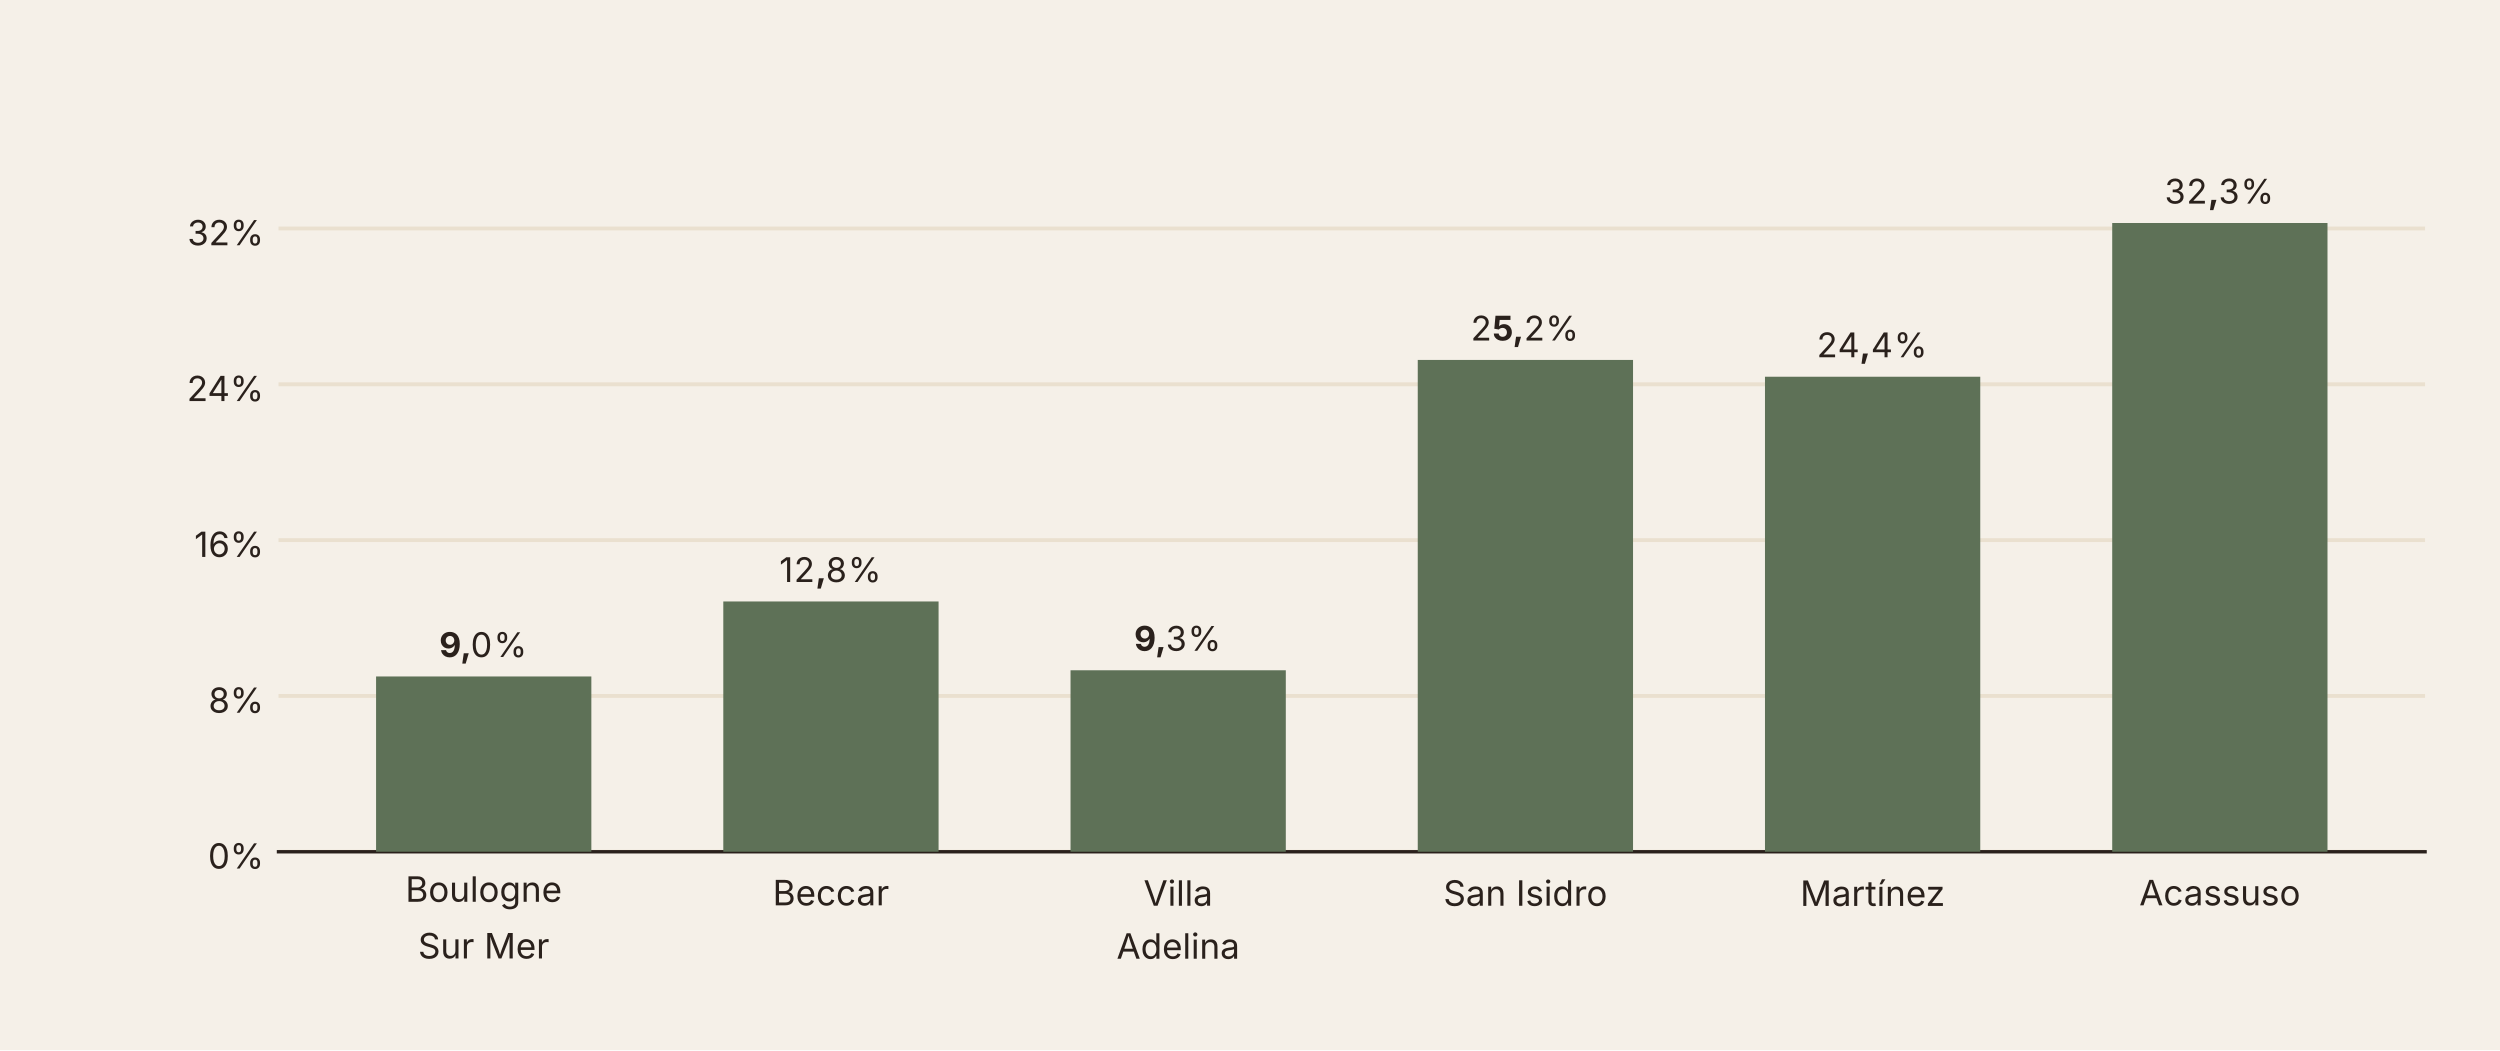
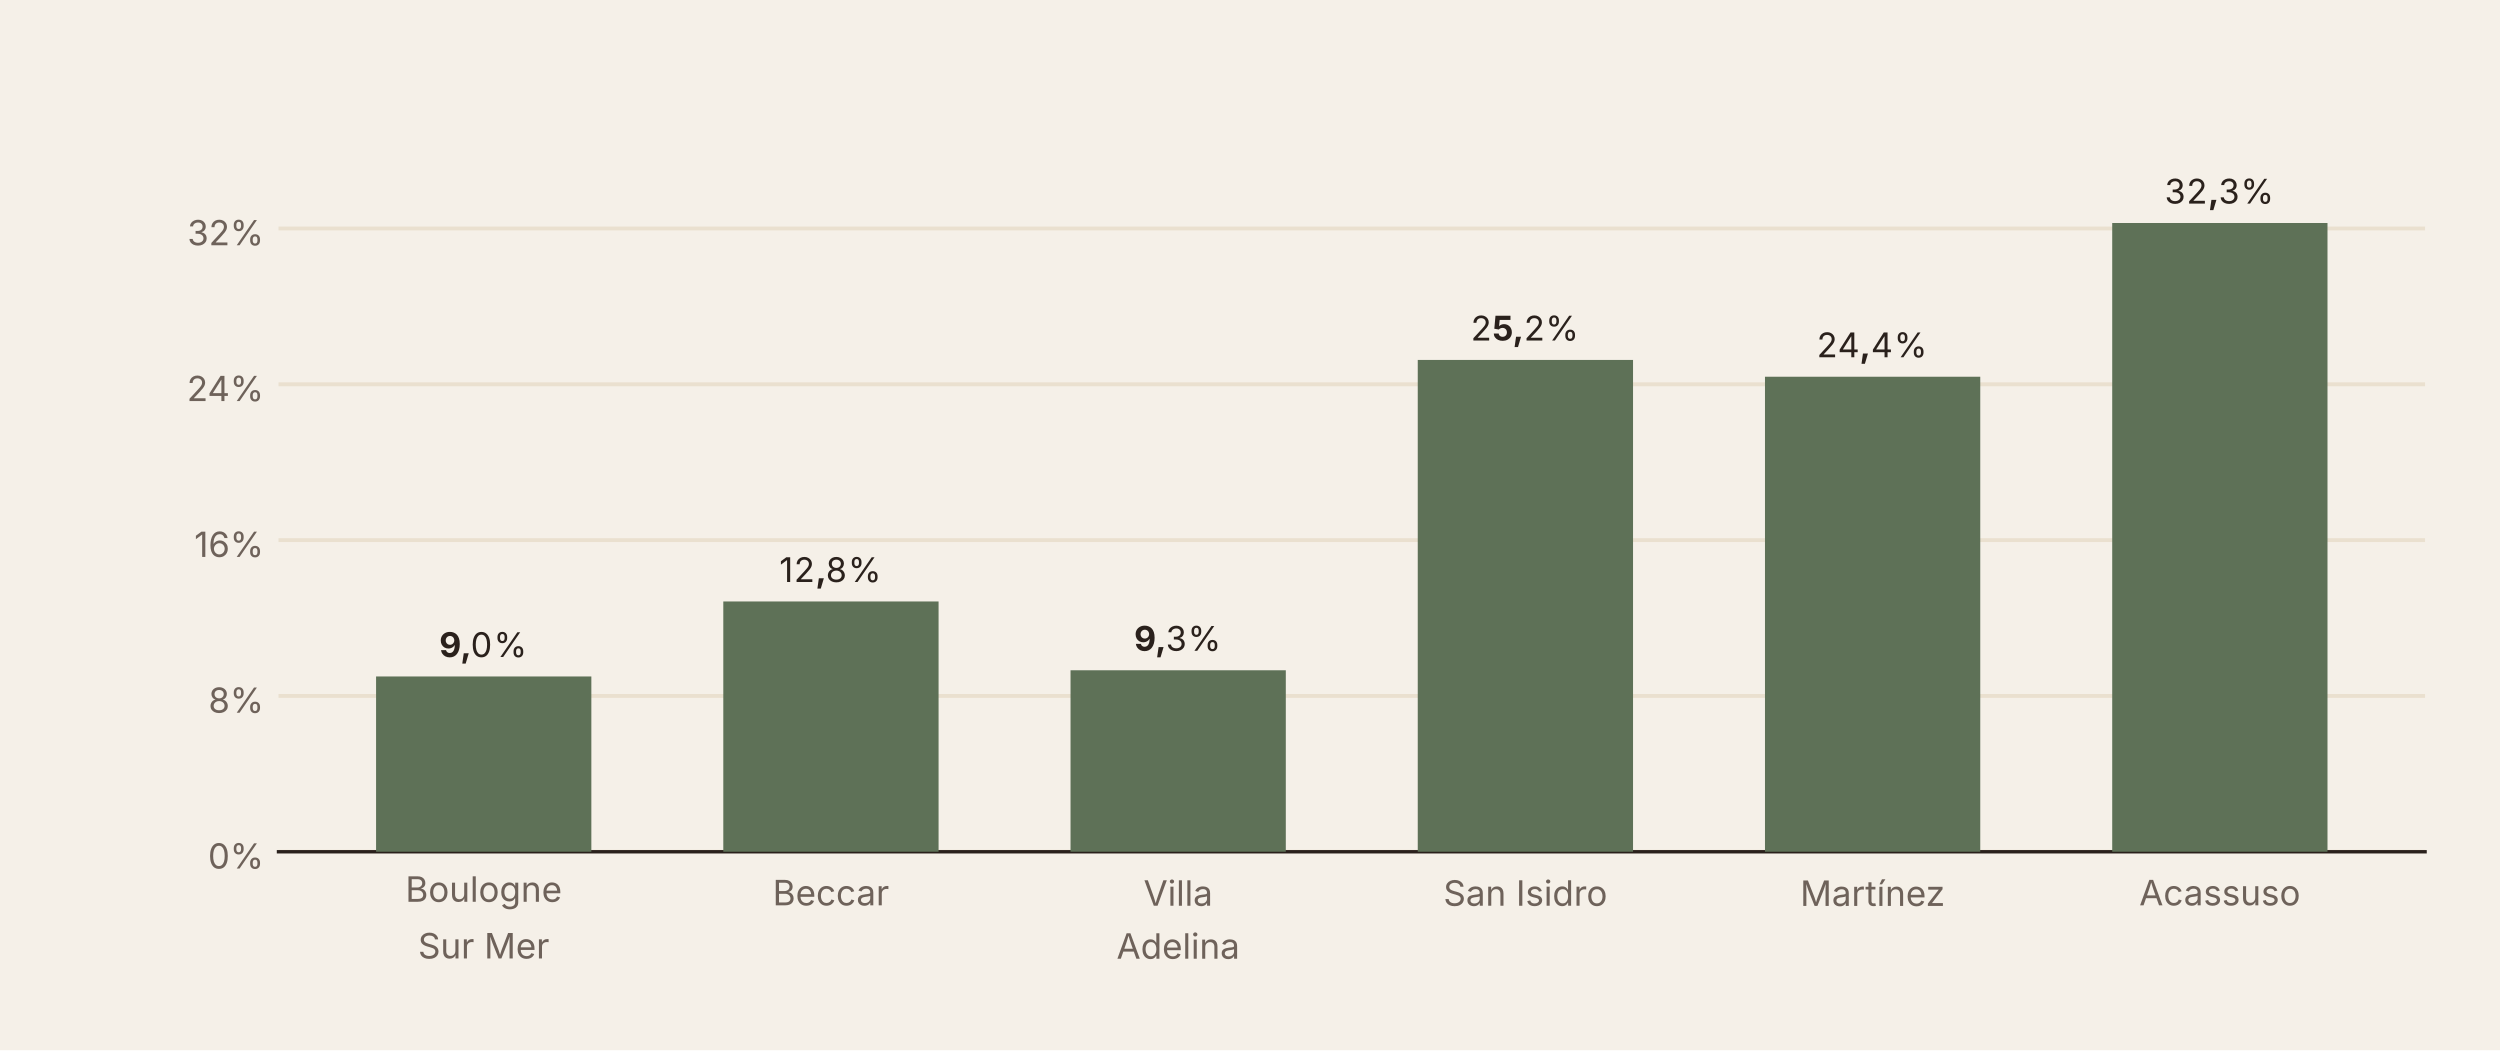
<svg xmlns="http://www.w3.org/2000/svg" xmlns:xlink="http://www.w3.org/1999/xlink" width="514.175pt" height="216pt" viewBox="0 0 514.175 216" version="1.1">
  <defs>
    <style type="text/css">*{stroke-linejoin: round; stroke-linecap: butt}</style>
  </defs>
  <g id="figure_1">
    <g id="patch_1">
      <path d="M 0 216  L 514.175 216  L 514.175 0  L 0 0  z " style="fill: #f5f0e8" />
    </g>
    <g id="axes_1">
      <g id="patch_2">
        <path d="M 57.278 175.183  L 498.762 175.183  L 498.762 17.42  L 57.278 17.42  z " style="fill: #f5f0e8" />
      </g>
      <g id="matplotlib.axis_1">
        <g id="xtick_1">
          <g id="line2d_1" />
          <g id="text_1">
-             <g style="fill: #2a211c" transform="translate(83.37714 185.4697) scale(0.072 -0.072)">
+             <g style="fill: #6e625a" transform="translate(83.37714 185.4697) scale(0.072 -0.072)">
              <defs>
                <path id="Inter-Regular-41" d="M 563 0  L 563 4656  L 2213 4656  Q 2700 4656 3017 4489  Q 3334 4322 3489 4042  Q 3644 3763 3644 3422  Q 3644 3122 3537 2926  Q 3431 2731 3257 2615  Q 3084 2500 2881 2444  L 2881 2400  Q 3100 2388 3317 2250  Q 3534 2113 3679 1859  Q 3825 1606 3825 1241  Q 3825 891 3664 609  Q 3503 328 3159 164  Q 2816 0 2266 0  L 563 0  z M 1156 525  L 2250 525  Q 2794 525 3023 734  Q 3253 944 3253 1247  Q 3253 1481 3134 1678  Q 3016 1875 2798 1994  Q 2581 2113 2281 2113  L 1156 2113  L 1156 525  z M 1156 2613  L 2181 2613  Q 2431 2613 2634 2711  Q 2838 2809 2956 2989  Q 3075 3169 3075 3409  Q 3075 3713 2864 3922  Q 2653 4131 2200 4131  L 1156 4131  L 1156 2613  z " transform="scale(0.015625)" />
                <path id="Inter-Regular-316" d="M 1916 -75  Q 1441 -75 1083 150  Q 725 375 525 781  Q 325 1188 325 1725  Q 325 2272 525 2680  Q 725 3088 1083 3313  Q 1441 3538 1916 3538  Q 2394 3538 2753 3313  Q 3113 3088 3313 2680  Q 3513 2272 3513 1725  Q 3513 1188 3313 781  Q 3113 375 2753 150  Q 2394 -75 1916 -75  z M 1916 428  Q 2269 428 2497 609  Q 2725 791 2834 1086  Q 2944 1381 2944 1725  Q 2944 2072 2834 2370  Q 2725 2669 2497 2851  Q 2269 3034 1916 3034  Q 1566 3034 1341 2851  Q 1116 2669 1006 2372  Q 897 2075 897 1725  Q 897 1381 1006 1086  Q 1116 791 1341 609  Q 1566 428 1916 428  z " transform="scale(0.015625)" />
                <path id="Inter-Regular-393" d="M 1678 -44  Q 1325 -44 1058 101  Q 791 247 642 540  Q 494 834 494 1275  L 494 3494  L 1056 3494  L 1056 1322  Q 1056 919 1268 691  Q 1481 463 1847 463  Q 2097 463 2295 572  Q 2494 681 2609 892  Q 2725 1103 2725 1400  L 2725 3494  L 3291 3494  L 3291 0  L 2747 0  L 2747 847  L 2822 847  Q 2659 356 2361 156  Q 2063 -44 1678 -44  z " transform="scale(0.015625)" />
                <path id="Inter-Regular-2e0" d="M 1056 4656  L 1056 0  L 494 0  L 494 4656  L 1056 4656  z " transform="scale(0.015625)" />
                <path id="Inter-Regular-292" d="M 1909 -1381  Q 1522 -1381 1239 -1282  Q 956 -1184 768 -1021  Q 581 -859 472 -669  L 928 -375  Q 1003 -475 1114 -597  Q 1225 -719 1414 -805  Q 1603 -891 1909 -891  Q 2328 -891 2598 -691  Q 2869 -491 2869 -59  L 2869 641  L 2816 641  Q 2756 541 2648 403  Q 2541 266 2339 161  Q 2138 56 1800 56  Q 1381 56 1047 254  Q 713 453 519 834  Q 325 1216 325 1763  Q 325 2303 515 2701  Q 706 3100 1042 3319  Q 1378 3538 1813 3538  Q 2150 3538 2351 3427  Q 2553 3316 2662 3172  Q 2772 3028 2831 2934  L 2884 2934  L 2884 3494  L 3431 3494  L 3431 -91  Q 3431 -541 3228 -827  Q 3025 -1113 2679 -1247  Q 2334 -1381 1909 -1381  z M 1894 556  Q 2213 556 2431 701  Q 2650 847 2762 1120  Q 2875 1394 2875 1775  Q 2875 2147 2764 2430  Q 2653 2713 2434 2873  Q 2216 3034 1894 3034  Q 1563 3034 1341 2864  Q 1119 2694 1008 2409  Q 897 2125 897 1775  Q 897 1416 1009 1141  Q 1122 866 1344 711  Q 1566 556 1894 556  z " transform="scale(0.015625)" />
                <path id="Inter-Regular-305" d="M 1056 2094  L 1056 0  L 494 0  L 494 3494  L 1034 3494  L 1038 2647  L 959 2647  Q 1119 3131 1414 3334  Q 1709 3538 2106 3538  Q 2459 3538 2725 3392  Q 2991 3247 3139 2955  Q 3288 2663 3288 2219  L 3288 0  L 2725 0  L 2725 2172  Q 2725 2575 2514 2803  Q 2303 3031 1938 3031  Q 1688 3031 1488 2922  Q 1288 2813 1172 2603  Q 1056 2394 1056 2094  z " transform="scale(0.015625)" />
                <path id="Inter-Regular-266" d="M 1963 -75  Q 1456 -75 1089 150  Q 722 375 523 778  Q 325 1181 325 1719  Q 325 2256 519 2665  Q 713 3075 1067 3306  Q 1422 3538 1897 3538  Q 2175 3538 2445 3445  Q 2716 3353 2936 3148  Q 3156 2944 3287 2609  Q 3419 2275 3419 1791  L 3419 1556  L 706 1556  L 706 2031  L 3116 2031  L 2853 1856  Q 2853 2200 2745 2467  Q 2638 2734 2425 2886  Q 2213 3038 1897 3038  Q 1581 3038 1356 2883  Q 1131 2728 1012 2479  Q 894 2231 894 1947  L 894 1631  Q 894 1244 1028 973  Q 1163 703 1405 564  Q 1647 425 1966 425  Q 2172 425 2340 484  Q 2509 544 2631 664  Q 2753 784 2819 963  L 3363 813  Q 3281 550 3087 350  Q 2894 150 2608 37  Q 2322 -75 1963 -75  z " transform="scale(0.015625)" />
              </defs>
              <use xlink:href="#Inter-Regular-41" />
              <use xlink:href="#Inter-Regular-316" transform="translate(65.4375 0)" />
              <use xlink:href="#Inter-Regular-393" transform="translate(125.4062 0)" />
              <use xlink:href="#Inter-Regular-2e0" transform="translate(184.5312 0)" />
              <use xlink:href="#Inter-Regular-316" transform="translate(208.75 0)" />
              <use xlink:href="#Inter-Regular-292" transform="translate(268.7188 0)" />
              <use xlink:href="#Inter-Regular-305" transform="translate(330.0469 0)" />
              <use xlink:href="#Inter-Regular-266" transform="translate(389.125 0)" />
            </g>
-             <g style="fill: #2a211c" transform="translate(85.97307 197.1261) scale(0.072 -0.072)">
+             <g style="fill: #6e625a" transform="translate(85.97307 197.1261) scale(0.072 -0.072)">
              <defs>
                <path id="Inter-Regular-18d" d="M 2053 -81  Q 1550 -81 1179 81  Q 809 244 600 536  Q 391 828 363 1219  L 972 1219  Q 997 956 1150 786  Q 1303 616 1542 533  Q 1781 450 2053 450  Q 2369 450 2620 553  Q 2872 656 3019 843  Q 3166 1031 3166 1278  Q 3166 1503 3039 1643  Q 2913 1784 2703 1875  Q 2494 1966 2244 2034  L 1681 2194  Q 1119 2353 806 2650  Q 494 2947 494 3409  Q 494 3803 706 4098  Q 919 4394 1281 4556  Q 1644 4719 2094 4719  Q 2553 4719 2906 4556  Q 3259 4394 3464 4114  Q 3669 3834 3681 3481  L 3100 3481  Q 3059 3822 2775 4008  Q 2491 4194 2075 4194  Q 1775 4194 1548 4095  Q 1322 3997 1197 3826  Q 1072 3656 1072 3438  Q 1072 3194 1223 3045  Q 1375 2897 1583 2814  Q 1791 2731 1959 2684  L 2425 2556  Q 2613 2506 2839 2418  Q 3066 2331 3272 2186  Q 3478 2041 3611 1817  Q 3744 1594 3744 1269  Q 3744 888 3545 581  Q 3347 275 2969 97  Q 2591 -81 2053 -81  z " transform="scale(0.015625)" />
                <path id="Inter-Regular-354" d="M 494 0  L 494 3494  L 1038 3494  L 1038 2956  L 1075 2956  Q 1172 3222 1420 3383  Q 1669 3544 1981 3544  Q 2044 3544 2130 3541  Q 2216 3538 2266 3534  L 2266 2969  Q 2241 2975 2141 2987  Q 2041 3000 1928 3000  Q 1678 3000 1479 2895  Q 1281 2791 1168 2608  Q 1056 2425 1056 2188  L 1056 0  L 494 0  z " transform="scale(0.015625)" />
                <path id="Inter-Regular-6f1" transform="scale(0.015625)" />
                <path id="Inter-Regular-124" d="M 563 0  L 563 4656  L 1406 4656  L 2553 1719  Q 2594 1616 2645 1461  Q 2697 1306 2755 1125  Q 2813 944 2866 764  Q 2919 584 2959 431  L 2828 431  Q 2872 575 2925 751  Q 2978 928 3036 1111  Q 3094 1294 3147 1453  Q 3200 1613 3241 1719  L 4372 4656  L 5219 4656  L 5219 0  L 4634 0  L 4634 2659  Q 4634 2803 4636 2987  Q 4638 3172 4642 3375  Q 4647 3578 4651 3787  Q 4656 3997 4659 4194  L 4709 4194  Q 4644 3978 4570 3754  Q 4497 3531 4426 3323  Q 4356 3116 4293 2944  Q 4231 2772 4188 2659  L 3147 0  L 2631 0  L 1575 2659  Q 1531 2769 1472 2936  Q 1413 3103 1342 3308  Q 1272 3513 1197 3739  Q 1122 3966 1044 4194  L 1100 4194  Q 1106 4019 1111 3816  Q 1116 3613 1119 3405  Q 1122 3197 1125 3005  Q 1128 2813 1128 2659  L 1128 0  L 563 0  z " transform="scale(0.015625)" />
              </defs>
              <use xlink:href="#Inter-Regular-18d" />
              <use xlink:href="#Inter-Regular-393" transform="translate(64.15625 0)" />
              <use xlink:href="#Inter-Regular-354" transform="translate(123.2812 0)" />
              <use xlink:href="#Inter-Regular-6f1" transform="translate(160.9219 0)" />
              <use xlink:href="#Inter-Regular-124" transform="translate(189.0469 0)" />
              <use xlink:href="#Inter-Regular-266" transform="translate(279.375 0)" />
              <use xlink:href="#Inter-Regular-354" transform="translate(337.6719 0)" />
            </g>
          </g>
        </g>
        <g id="xtick_2">
          <g id="line2d_2" />
          <g id="text_2">
-             <g style="fill: #2a211c" transform="translate(158.9192 186.201) scale(0.072 -0.072)">
+             <g style="fill: #6e625a" transform="translate(158.9192 186.201) scale(0.072 -0.072)">
              <defs>
                <path id="Inter-Regular-24a" d="M 1916 -75  Q 1441 -75 1083 150  Q 725 375 525 781  Q 325 1188 325 1725  Q 325 2272 525 2680  Q 725 3088 1083 3313  Q 1441 3538 1916 3538  Q 2169 3538 2394 3472  Q 2619 3406 2805 3282  Q 2991 3159 3125 2979  Q 3259 2800 3331 2572  L 2791 2419  Q 2753 2553 2675 2665  Q 2597 2778 2486 2861  Q 2375 2944 2231 2989  Q 2088 3034 1916 3034  Q 1566 3034 1341 2851  Q 1116 2669 1006 2372  Q 897 2075 897 1725  Q 897 1381 1006 1086  Q 1116 791 1341 609  Q 1566 428 1916 428  Q 2091 428 2237 475  Q 2384 522 2498 608  Q 2613 694 2691 812  Q 2769 931 2806 1072  L 3344 919  Q 3275 684 3139 501  Q 3003 319 2815 189  Q 2628 59 2400 -8  Q 2172 -75 1916 -75  z " transform="scale(0.015625)" />
                <path id="Inter-Regular-1fb" d="M 1472 -81  Q 1141 -81 870 44  Q 600 169 440 409  Q 281 650 281 994  Q 281 1294 400 1481  Q 519 1669 717 1776  Q 916 1884 1156 1937  Q 1397 1991 1641 2022  Q 1953 2063 2150 2084  Q 2347 2106 2442 2159  Q 2538 2213 2538 2341  L 2538 2359  Q 2538 2578 2456 2729  Q 2375 2881 2212 2962  Q 2050 3044 1806 3044  Q 1556 3044 1378 2966  Q 1200 2888 1089 2770  Q 978 2653 922 2531  L 381 2709  Q 516 3028 744 3208  Q 972 3388 1247 3463  Q 1522 3538 1791 3538  Q 1966 3538 2189 3495  Q 2413 3453 2620 3328  Q 2828 3203 2964 2958  Q 3100 2713 3100 2303  L 3100 0  L 2547 0  L 2547 475  L 2509 475  Q 2450 353 2319 223  Q 2188 94 1978 6  Q 1769 -81 1472 -81  z M 1569 416  Q 1881 416 2097 537  Q 2313 659 2425 854  Q 2538 1050 2538 1263  L 2538 1747  Q 2503 1706 2387 1673  Q 2272 1641 2123 1616  Q 1975 1591 1836 1573  Q 1697 1556 1616 1547  Q 1413 1522 1236 1461  Q 1059 1400 953 1283  Q 847 1166 847 966  Q 847 784 940 662  Q 1034 541 1196 478  Q 1359 416 1569 416  z " transform="scale(0.015625)" />
              </defs>
              <use xlink:href="#Inter-Regular-41" />
              <use xlink:href="#Inter-Regular-266" transform="translate(65.4375 0)" />
              <use xlink:href="#Inter-Regular-24a" transform="translate(123.7344 0)" />
              <use xlink:href="#Inter-Regular-24a" transform="translate(180.8594 0)" />
              <use xlink:href="#Inter-Regular-1fb" transform="translate(238.9688 0)" />
              <use xlink:href="#Inter-Regular-354" transform="translate(295.125 0)" />
            </g>
          </g>
        </g>
        <g id="xtick_3">
          <g id="line2d_3" />
          <g id="text_3">
-             <g style="fill: #2a211c" transform="translate(235.1919 186.287) scale(0.072 -0.072)">
+             <g style="fill: #6e625a" transform="translate(235.1919 186.287) scale(0.072 -0.072)">
              <defs>
                <path id="Inter-Regular-1c8" d="M 1875 0  L 163 4656  L 788 4656  L 1772 1894  Q 1856 1656 1982 1259  Q 2109 863 2278 281  L 2163 281  Q 2331 878 2456 1267  Q 2581 1656 2663 1894  L 3622 4656  L 4253 4656  L 2559 0  L 1875 0  z " transform="scale(0.015625)" />
                <path id="Inter-Regular-2b1" d="M 494 0  L 494 3494  L 1056 3494  L 1056 0  L 494 0  z M 778 4066  Q 619 4066 503 4175  Q 387 4284 387 4438  Q 387 4594 503 4701  Q 619 4809 778 4809  Q 940 4809 1056 4701  Q 1172 4594 1172 4438  Q 1172 4284 1056 4175  Q 940 4066 778 4066  z " transform="scale(0.015625)" />
              </defs>
              <use xlink:href="#Inter-Regular-1c8" />
              <use xlink:href="#Inter-Regular-2b1" transform="translate(69 0)" />
              <use xlink:href="#Inter-Regular-2e0" transform="translate(93.21875 0)" />
              <use xlink:href="#Inter-Regular-2e0" transform="translate(117.4375 0)" />
              <use xlink:href="#Inter-Regular-1fb" transform="translate(141.6562 0)" />
            </g>
-             <g style="fill: #2a211c" transform="translate(229.6338 197.1767) scale(0.072 -0.072)">
+             <g style="fill: #6e625a" transform="translate(229.6338 197.1767) scale(0.072 -0.072)">
              <defs>
                <path id="Inter-Regular-2" d="M 163 0  L 1853 4656  L 2541 4656  L 4253 0  L 3628 0  L 2641 2763  Q 2550 3019 2429 3401  Q 2309 3784 2138 4378  L 2250 4378  Q 2081 3778 1957 3389  Q 1834 3000 1753 2763  L 794 0  L 163 0  z M 1013 1300  L 1013 1819  L 3403 1819  L 3403 1300  L 1013 1300  z " transform="scale(0.015625)" />
                <path id="Inter-Regular-255" d="M 1803 -75  Q 1369 -75 1034 147  Q 700 369 512 775  Q 325 1181 325 1738  Q 325 2291 514 2695  Q 703 3100 1037 3319  Q 1372 3538 1806 3538  Q 2147 3538 2347 3425  Q 2547 3313 2655 3170  Q 2763 3028 2819 2934  L 2863 2934  L 2863 4656  L 3425 4656  L 3425 0  L 2881 0  L 2881 541  L 2819 541  Q 2763 444 2652 298  Q 2541 153 2339 39  Q 2138 -75 1803 -75  z M 1888 428  Q 2206 428 2425 595  Q 2644 763 2756 1059  Q 2869 1356 2869 1744  Q 2869 2131 2758 2420  Q 2647 2709 2428 2871  Q 2209 3034 1888 3034  Q 1556 3034 1336 2862  Q 1116 2691 1006 2398  Q 897 2106 897 1744  Q 897 1378 1008 1079  Q 1119 781 1341 604  Q 1563 428 1888 428  z " transform="scale(0.015625)" />
              </defs>
              <use xlink:href="#Inter-Regular-2" />
              <use xlink:href="#Inter-Regular-255" transform="translate(69 0)" />
              <use xlink:href="#Inter-Regular-266" transform="translate(130.2344 0)" />
              <use xlink:href="#Inter-Regular-2e0" transform="translate(188.5312 0)" />
              <use xlink:href="#Inter-Regular-2b1" transform="translate(212.75 0)" />
              <use xlink:href="#Inter-Regular-305" transform="translate(236.9688 0)" />
              <use xlink:href="#Inter-Regular-1fb" transform="translate(296.0469 0)" />
            </g>
          </g>
        </g>
        <g id="xtick_4">
          <g id="line2d_4" />
          <g id="text_4">
-             <g style="fill: #2a211c" transform="translate(296.8593 186.287) scale(0.072 -0.072)">
+             <g style="fill: #6e625a" transform="translate(296.8593 186.287) scale(0.072 -0.072)">
              <defs>
                <path id="Inter-Regular-c5" d="M 1156 4656  L 1156 0  L 563 0  L 563 4656  L 1156 4656  z " transform="scale(0.015625)" />
                <path id="Inter-Regular-367" d="M 1681 -75  Q 1322 -75 1042 29  Q 763 134 581 340  Q 400 547 338 847  L 872 975  Q 947 688 1155 553  Q 1363 419 1675 419  Q 2041 419 2258 575  Q 2475 731 2475 947  Q 2475 1128 2348 1248  Q 2222 1369 1963 1428  L 1381 1566  Q 906 1678 675 1914  Q 444 2150 444 2519  Q 444 2819 612 3048  Q 781 3278 1073 3408  Q 1366 3538 1738 3538  Q 2097 3538 2348 3430  Q 2600 3322 2758 3133  Q 2916 2944 2994 2697  L 2484 2566  Q 2413 2753 2245 2906  Q 2078 3059 1741 3059  Q 1428 3059 1220 2915  Q 1013 2772 1013 2553  Q 1013 2359 1153 2242  Q 1294 2125 1600 2053  L 2128 1928  Q 2603 1816 2831 1580  Q 3059 1344 3059 984  Q 3059 678 2886 439  Q 2713 200 2402 62  Q 2091 -75 1681 -75  z " transform="scale(0.015625)" />
              </defs>
              <use xlink:href="#Inter-Regular-18d" />
              <use xlink:href="#Inter-Regular-1fb" transform="translate(64.15625 0)" />
              <use xlink:href="#Inter-Regular-305" transform="translate(120.3125 0)" />
              <use xlink:href="#Inter-Regular-6f1" transform="translate(179.3906 0)" />
              <use xlink:href="#Inter-Regular-c5" transform="translate(207.5156 0)" />
              <use xlink:href="#Inter-Regular-367" transform="translate(234.375 0)" />
              <use xlink:href="#Inter-Regular-2b1" transform="translate(287.1562 0)" />
              <use xlink:href="#Inter-Regular-255" transform="translate(311.375 0)" />
              <use xlink:href="#Inter-Regular-354" transform="translate(372.6094 0)" />
              <use xlink:href="#Inter-Regular-316" transform="translate(408.5938 0)" />
            </g>
          </g>
        </g>
        <g id="xtick_5">
          <g id="line2d_5" />
          <g id="text_5">
-             <g style="fill: #2a211c" transform="translate(370.2469 186.3208) scale(0.072 -0.072)">
+             <g style="fill: #6e625a" transform="translate(370.2469 186.3208) scale(0.072 -0.072)">
              <defs>
                <path id="Inter-Regular-379" d="M 1869 3494  L 1869 3013  L 63 3013  L 63 3494  L 1869 3494  z M 588 4325  L 1150 4325  L 1150 906  Q 1150 672 1245 564  Q 1341 456 1563 456  Q 1616 456 1698 468  Q 1781 481 1850 494  L 1966 19  Q 1878 -13 1767 -28  Q 1656 -44 1547 -44  Q 1094 -44 841 195  Q 588 434 588 863  L 588 4325  z " transform="scale(0.015625)" />
                <path id="Inter-Regular-2bb" d="M 494 0  L 494 3494  L 1056 3494  L 1056 0  L 494 0  z M 531 3950  L 969 4869  L 1597 4869  L 990 3950  L 531 3950  z " transform="scale(0.015625)" />
                <path id="Inter-Regular-3fe" d="M 394 0  L 394 419  L 2353 2938  L 2353 2972  L 456 2972  L 456 3494  L 3078 3494  L 3078 3047  L 1175 556  L 1175 522  L 3141 522  L 3141 0  L 394 0  z " transform="scale(0.015625)" />
              </defs>
              <use xlink:href="#Inter-Regular-124" />
              <use xlink:href="#Inter-Regular-1fb" transform="translate(90.32812 0)" />
              <use xlink:href="#Inter-Regular-354" transform="translate(146.4844 0)" />
              <use xlink:href="#Inter-Regular-379" transform="translate(185.6875 0)" />
              <use xlink:href="#Inter-Regular-2bb" transform="translate(218.4062 0)" />
              <use xlink:href="#Inter-Regular-305" transform="translate(242.625 0)" />
              <use xlink:href="#Inter-Regular-266" transform="translate(301.7031 0)" />
              <use xlink:href="#Inter-Regular-3fe" transform="translate(358.5312 0)" />
            </g>
          </g>
        </g>
        <g id="xtick_6">
          <g id="line2d_6" />
          <g id="text_6">
-             <g style="fill: #2a211c" transform="translate(439.971 186.201) scale(0.072 -0.072)">
+             <g style="fill: #6e625a" transform="translate(439.971 186.201) scale(0.072 -0.072)">
              <use xlink:href="#Inter-Regular-2" />
              <use xlink:href="#Inter-Regular-24a" transform="translate(69 0)" />
              <use xlink:href="#Inter-Regular-1fb" transform="translate(127.1094 0)" />
              <use xlink:href="#Inter-Regular-367" transform="translate(183.2656 0)" />
              <use xlink:href="#Inter-Regular-367" transform="translate(236.0469 0)" />
              <use xlink:href="#Inter-Regular-393" transform="translate(288.8281 0)" />
              <use xlink:href="#Inter-Regular-367" transform="translate(347.9531 0)" />
              <use xlink:href="#Inter-Regular-316" transform="translate(400.7344 0)" />
            </g>
          </g>
        </g>
      </g>
      <g id="matplotlib.axis_2">
        <g id="ytick_1">
          <g id="line2d_7">
-             <path d="M 57.278 175.183  L 498.762 175.183  " clip-path="url(#pe8fdfbe831)" style="fill: none; stroke: #eae0cf; stroke-width: 0.8; stroke-linecap: square" />
+             <path d="M 57.278 175.183  L 498.762 175.183  " clip-path="url(#pd03b520e11)" style="fill: none; stroke: #eae0cf; stroke-width: 0.8; stroke-linecap: square" />
          </g>
          <g id="line2d_8" />
          <g id="text_7">
-             <g style="fill: #2a211c" transform="translate(42.77906 178.6363) scale(0.0713 -0.0713)">
+             <g style="fill: #6e625a" transform="translate(42.77906 178.6363) scale(0.0713 -0.0713)">
              <defs>
                <path id="Inter-Regular-53d" d="M 2019 -63  Q 1500 -63 1134 218  Q 769 500 575 1033  Q 381 1566 381 2325  Q 381 3081 576 3615  Q 772 4150 1137 4434  Q 1503 4719 2019 4719  Q 2534 4719 2901 4434  Q 3269 4150 3462 3615  Q 3656 3081 3656 2325  Q 3656 1569 3464 1034  Q 3272 500 2906 218  Q 2541 -63 2019 -63  z M 2019 456  Q 2359 456 2596 678  Q 2834 900 2959 1317  Q 3084 1734 3084 2325  Q 3084 2919 2959 3339  Q 2834 3759 2596 3981  Q 2359 4203 2019 4203  Q 1678 4203 1440 3979  Q 1203 3756 1078 3337  Q 953 2919 953 2325  Q 953 1734 1078 1317  Q 1203 900 1440 678  Q 1678 456 2019 456  z " transform="scale(0.015625)" />
                <path id="Inter-Regular-6d0" d="M 1634 2597  Q 1338 2597 1133 2726  Q 928 2856 823 3072  Q 719 3288 719 3544  L 719 3788  Q 719 4044 825 4258  Q 931 4472 1136 4601  Q 1341 4731 1634 4731  Q 1934 4731 2136 4601  Q 2338 4472 2441 4258  Q 2544 4044 2544 3788  L 2544 3544  Q 2544 3288 2439 3072  Q 2334 2856 2132 2726  Q 1931 2597 1634 2597  z M 1634 3006  Q 1872 3006 1969 3170  Q 2066 3334 2066 3544  L 2066 3788  Q 2066 3994 1972 4159  Q 1878 4325 1634 4325  Q 1400 4325 1298 4159  Q 1197 3994 1197 3788  L 1197 3544  Q 1197 3334 1295 3170  Q 1394 3006 1634 3006  z M 4656 -91  Q 4359 -91 4154 39  Q 3950 169 3845 384  Q 3741 600 3741 856  L 3741 1100  Q 3741 1356 3847 1570  Q 3953 1784 4158 1914  Q 4363 2044 4656 2044  Q 4956 2044 5159 1914  Q 5363 1784 5464 1570  Q 5566 1356 5566 1100  L 5566 856  Q 5566 600 5461 384  Q 5356 169 5154 39  Q 4953 -91 4656 -91  z M 4656 319  Q 4894 319 4991 483  Q 5088 647 5088 856  L 5088 1100  Q 5088 1306 4994 1472  Q 4900 1638 4656 1638  Q 4422 1638 4320 1472  Q 4219 1306 4219 1100  L 4219 856  Q 4219 647 4317 483  Q 4416 319 4656 319  z M 1263 0  L 4463 4656  L 4991 4656  L 1791 0  L 1263 0  z " transform="scale(0.015625)" />
              </defs>
              <use xlink:href="#Inter-Regular-53d" />
              <use xlink:href="#Inter-Regular-6d0" transform="translate(63.09375 0)" />
            </g>
          </g>
        </g>
        <g id="ytick_2">
          <g id="line2d_9">
-             <path d="M 57.278 143.135  L 498.762 143.135  " clip-path="url(#pe8fdfbe831)" style="fill: none; stroke: #eae0cf; stroke-width: 0.8; stroke-linecap: square" />
+             <path d="M 57.278 143.135  L 498.762 143.135  " clip-path="url(#pd03b520e11)" style="fill: none; stroke: #eae0cf; stroke-width: 0.8; stroke-linecap: square" />
          </g>
          <g id="line2d_10" />
          <g id="text_8">
-             <g style="fill: #2a211c" transform="translate(42.86707 146.5884) scale(0.0713 -0.0713)">
+             <g style="fill: #6e625a" transform="translate(42.86707 146.5884) scale(0.0713 -0.0713)">
              <defs>
                <path id="Inter-Regular-547" d="M 1978 -63  Q 1506 -63 1145 104  Q 784 272 582 565  Q 381 859 381 1238  Q 381 1531 500 1782  Q 619 2034 825 2203  Q 1031 2372 1291 2419  L 1291 2444  Q 950 2531 750 2822  Q 550 3113 550 3481  Q 550 3838 734 4117  Q 919 4397 1241 4558  Q 1563 4719 1978 4719  Q 2388 4719 2709 4558  Q 3031 4397 3217 4117  Q 3403 3838 3403 3481  Q 3403 3113 3201 2822  Q 3000 2531 2669 2444  L 2669 2419  Q 2922 2372 3128 2203  Q 3334 2034 3456 1782  Q 3578 1531 3578 1238  Q 3578 859 3373 565  Q 3169 272 2808 104  Q 2447 -63 1978 -63  z M 1978 453  Q 2288 453 2513 554  Q 2738 656 2861 839  Q 2984 1022 2984 1269  Q 2984 1528 2853 1726  Q 2722 1925 2494 2039  Q 2266 2153 1978 2153  Q 1684 2153 1456 2039  Q 1228 1925 1097 1726  Q 966 1528 966 1269  Q 966 1022 1087 839  Q 1209 656 1437 554  Q 1666 453 1978 453  z M 1978 2650  Q 2225 2650 2415 2748  Q 2606 2847 2717 3025  Q 2828 3203 2828 3438  Q 2828 3672 2722 3844  Q 2616 4016 2423 4111  Q 2231 4206 1978 4206  Q 1722 4206 1530 4111  Q 1338 4016 1231 3844  Q 1125 3672 1125 3438  Q 1125 3203 1233 3025  Q 1341 2847 1534 2748  Q 1728 2650 1978 2650  z " transform="scale(0.015625)" />
              </defs>
              <use xlink:href="#Inter-Regular-547" />
              <use xlink:href="#Inter-Regular-6d0" transform="translate(61.85938 0)" />
            </g>
          </g>
        </g>
        <g id="ytick_3">
          <g id="line2d_11">
-             <path d="M 57.278 111.087  L 498.762 111.087  " clip-path="url(#pe8fdfbe831)" style="fill: none; stroke: #eae0cf; stroke-width: 0.8; stroke-linecap: square" />
+             <path d="M 57.278 111.087  L 498.762 111.087  " clip-path="url(#pd03b520e11)" style="fill: none; stroke: #eae0cf; stroke-width: 0.8; stroke-linecap: square" />
          </g>
          <g id="line2d_12" />
          <g id="text_9">
-             <g style="fill: #2a211c" transform="translate(39.95603 114.5405) scale(0.0713 -0.0713)">
+             <g style="fill: #6e625a" transform="translate(39.95603 114.5405) scale(0.0713 -0.0713)">
              <defs>
                <path id="Inter-Regular-53e" d="M 2041 4656  L 2041 0  L 1456 0  L 1456 4106  L 1425 4106  L 300 3272  L 300 3909  L 1313 4656  L 2041 4656  z " transform="scale(0.015625)" />
                <path id="Inter-Regular-545" d="M 2019 -63  Q 1728 -63 1437 43  Q 1147 150 908 400  Q 669 650 525 1078  Q 381 1506 381 2150  Q 381 2766 498 3242  Q 616 3719 839 4048  Q 1063 4378 1378 4548  Q 1694 4719 2091 4719  Q 2481 4719 2790 4562  Q 3100 4406 3297 4128  Q 3494 3850 3550 3484  L 2969 3484  Q 2891 3788 2672 3991  Q 2453 4194 2091 4194  Q 1734 4194 1476 3984  Q 1219 3775 1081 3379  Q 944 2984 944 2425  L 981 2425  Q 1106 2619 1281 2758  Q 1456 2897 1672 2970  Q 1888 3044 2128 3044  Q 2528 3044 2859 2847  Q 3191 2650 3389 2301  Q 3588 1953 3588 1503  Q 3588 1069 3394 714  Q 3200 359 2847 148  Q 2494 -63 2019 -63  z M 2019 459  Q 2300 459 2525 600  Q 2750 741 2881 977  Q 3013 1213 3013 1503  Q 3013 1788 2886 2020  Q 2759 2253 2537 2390  Q 2316 2528 2034 2528  Q 1822 2528 1639 2445  Q 1456 2363 1318 2217  Q 1181 2072 1104 1886  Q 1028 1700 1028 1497  Q 1028 1222 1156 986  Q 1284 750 1509 604  Q 1734 459 2019 459  z " transform="scale(0.015625)" />
              </defs>
              <use xlink:href="#Inter-Regular-53e" />
              <use xlink:href="#Inter-Regular-545" transform="translate(40.67188 0)" />
              <use xlink:href="#Inter-Regular-6d0" transform="translate(102.6875 0)" />
            </g>
          </g>
        </g>
        <g id="ytick_4">
          <g id="line2d_13">
-             <path d="M 57.278 79.039  L 498.762 79.039  " clip-path="url(#pe8fdfbe831)" style="fill: none; stroke: #eae0cf; stroke-width: 0.8; stroke-linecap: square" />
+             <path d="M 57.278 79.039  L 498.762 79.039  " clip-path="url(#pd03b520e11)" style="fill: none; stroke: #eae0cf; stroke-width: 0.8; stroke-linecap: square" />
          </g>
          <g id="line2d_14" />
          <g id="text_10">
-             <g style="fill: #2a211c" transform="translate(38.43533 82.49253) scale(0.0713 -0.0713)">
+             <g style="fill: #6e625a" transform="translate(38.43533 82.49253) scale(0.0713 -0.0713)">
              <defs>
                <path id="Inter-Regular-53f" d="M 481 0  L 481 428  L 2028 2106  Q 2288 2388 2459 2600  Q 2631 2813 2718 3005  Q 2806 3197 2806 3413  Q 2806 3656 2690 3834  Q 2575 4013 2378 4108  Q 2181 4203 1931 4203  Q 1666 4203 1470 4095  Q 1275 3988 1169 3792  Q 1063 3597 1063 3334  L 494 3334  Q 494 3747 684 4059  Q 875 4372 1203 4545  Q 1531 4719 1947 4719  Q 2363 4719 2683 4545  Q 3003 4372 3186 4078  Q 3369 3784 3369 3419  Q 3369 3166 3278 2927  Q 3188 2688 2959 2384  Q 2731 2081 2319 1644  L 1300 559  L 1300 522  L 3447 522  L 3447 0  L 481 0  z " transform="scale(0.015625)" />
                <path id="Inter-Regular-542" d="M 375 947  L 375 1431  L 2413 4656  L 2772 4656  L 2772 3913  L 2531 3913  L 1009 1506  L 1009 1469  L 3766 1469  L 3766 947  L 375 947  z M 2566 0  L 2566 1091  L 2569 1319  L 2569 4656  L 3134 4656  L 3134 0  L 2566 0  z " transform="scale(0.015625)" />
              </defs>
              <use xlink:href="#Inter-Regular-53f" />
              <use xlink:href="#Inter-Regular-542" transform="translate(59.42188 0)" />
              <use xlink:href="#Inter-Regular-6d0" transform="translate(124.0156 0)" />
            </g>
          </g>
        </g>
        <g id="ytick_5">
          <g id="line2d_15">
-             <path d="M 57.278 46.991  L 498.762 46.991  " clip-path="url(#pe8fdfbe831)" style="fill: none; stroke: #eae0cf; stroke-width: 0.8; stroke-linecap: square" />
+             <path d="M 57.278 46.991  L 498.762 46.991  " clip-path="url(#pd03b520e11)" style="fill: none; stroke: #eae0cf; stroke-width: 0.8; stroke-linecap: square" />
          </g>
          <g id="line2d_16" />
          <g id="text_11">
-             <g style="fill: #2a211c" transform="translate(38.52557 50.44461) scale(0.0713 -0.0713)">
+             <g style="fill: #6e625a" transform="translate(38.52557 50.44461) scale(0.0713 -0.0713)">
              <defs>
                <path id="Inter-Regular-541" d="M 1984 -63  Q 1528 -63 1175 93  Q 822 250 614 528  Q 406 806 391 1175  L 991 1175  Q 1009 953 1142 792  Q 1275 631 1492 545  Q 1709 459 1975 459  Q 2269 459 2495 561  Q 2722 663 2853 847  Q 2984 1031 2984 1272  Q 2984 1525 2857 1717  Q 2731 1909 2490 2018  Q 2250 2128 1903 2128  L 1525 2128  L 1525 2644  L 1903 2644  Q 2175 2644 2383 2742  Q 2591 2841 2706 3019  Q 2822 3197 2822 3438  Q 2822 3669 2720 3841  Q 2619 4013 2431 4108  Q 2244 4203 1991 4203  Q 1753 4203 1545 4117  Q 1338 4031 1205 3872  Q 1072 3713 1063 3484  L 491 3484  Q 503 3850 709 4128  Q 916 4406 1255 4562  Q 1594 4719 2003 4719  Q 2438 4719 2752 4544  Q 3066 4369 3234 4084  Q 3403 3800 3403 3469  Q 3403 3075 3195 2800  Q 2988 2525 2631 2419  L 2631 2381  Q 2928 2334 3139 2181  Q 3350 2028 3461 1793  Q 3572 1559 3572 1266  Q 3572 884 3365 584  Q 3159 284 2800 110  Q 2441 -63 1984 -63  z " transform="scale(0.015625)" />
              </defs>
              <use xlink:href="#Inter-Regular-541" />
              <use xlink:href="#Inter-Regular-53f" transform="translate(61.76562 0)" />
              <use xlink:href="#Inter-Regular-6d0" transform="translate(122.75 0)" />
            </g>
          </g>
        </g>
      </g>
      <g id="patch_3">
        <path d="M 57.278 175.183  L 498.762 175.183  " style="fill: none; stroke: #2a211c; stroke-width: 0.7; stroke-linejoin: miter; stroke-linecap: square" />
      </g>
      <g id="patch_4">
-         <path d="M 77.346 175.183  L 121.623 175.183  L 121.623 139.129  L 77.346 139.129  z " clip-path="url(#pe8fdfbe831)" style="fill: #5e7157" />
+         <path d="M 77.346 175.183  L 121.623 175.183  L 121.623 139.129  L 77.346 139.129  z " clip-path="url(#pd03b520e11)" style="fill: #5e7157" />
      </g>
      <g id="patch_5">
-         <path d="M 148.76 175.183  L 193.037 175.183  L 193.037 123.706  L 148.76 123.706  z " clip-path="url(#pe8fdfbe831)" style="fill: #5e7157" />
+         <path d="M 148.76 175.183  L 193.037 175.183  L 193.037 123.706  L 148.76 123.706  z " clip-path="url(#pd03b520e11)" style="fill: #5e7157" />
      </g>
      <g id="patch_6">
-         <path d="M 220.175 175.183  L 264.452 175.183  L 264.452 137.847  L 220.175 137.847  z " clip-path="url(#pe8fdfbe831)" style="fill: #5e7157" />
+         <path d="M 220.175 175.183  L 264.452 175.183  L 264.452 137.847  L 220.175 137.847  z " clip-path="url(#pd03b520e11)" style="fill: #5e7157" />
      </g>
      <g id="patch_7">
-         <path d="M 291.589 175.183  L 335.866 175.183  L 335.866 74.031  L 291.589 74.031  z " clip-path="url(#pe8fdfbe831)" style="fill: #5e7157" />
+         <path d="M 291.589 175.183  L 335.866 175.183  L 335.866 74.031  L 291.589 74.031  z " clip-path="url(#pd03b520e11)" style="fill: #5e7157" />
      </g>
      <g id="patch_8">
-         <path d="M 363.003 175.183  L 407.28 175.183  L 407.28 77.477  L 363.003 77.477  z " clip-path="url(#pe8fdfbe831)" style="fill: #5e7157" />
+         <path d="M 363.003 175.183  L 407.28 175.183  L 407.28 77.477  L 363.003 77.477  z " clip-path="url(#pd03b520e11)" style="fill: #5e7157" />
      </g>
      <g id="patch_9">
-         <path d="M 434.418 175.183  L 478.695 175.183  L 478.695 45.869  L 434.418 45.869  z " clip-path="url(#pe8fdfbe831)" style="fill: #5e7157" />
+         <path d="M 434.418 175.183  L 478.695 175.183  L 478.695 45.869  L 434.418 45.869  z " clip-path="url(#pd03b520e11)" style="fill: #5e7157" />
      </g>
      <g id="text_12">
        <g style="fill: #2a211c" transform="translate(90.33182 135.1288) scale(0.07 -0.07)">
          <defs>
            <path id="Inter-Regular-548" d="M 1988 -69  Q 1528 -69 1173 111  Q 819 291 603 602  Q 388 913 341 1297  L 1284 1297  Q 1341 1047 1525 900  Q 1709 753 1988 753  Q 2294 753 2505 936  Q 2716 1119 2823 1455  Q 2931 1791 2931 2250  L 2900 2250  Q 2794 2050 2617 1903  Q 2441 1756 2214 1676  Q 1988 1597 1731 1597  Q 1319 1597 992 1790  Q 666 1984 480 2326  Q 294 2669 294 3103  Q 294 3575 512 3942  Q 731 4309 1122 4520  Q 1513 4731 2028 4725  Q 2381 4725 2709 4604  Q 3038 4484 3298 4220  Q 3559 3956 3712 3518  Q 3866 3081 3866 2441  Q 3866 1853 3733 1387  Q 3600 922 3354 597  Q 3109 272 2762 101  Q 2416 -69 1988 -69  z M 2022 2297  Q 2194 2297 2342 2362  Q 2491 2428 2600 2543  Q 2709 2659 2771 2809  Q 2834 2959 2834 3134  Q 2834 3359 2729 3546  Q 2625 3734 2444 3848  Q 2263 3963 2028 3963  Q 1800 3963 1617 3852  Q 1434 3741 1328 3552  Q 1222 3363 1222 3128  Q 1222 2894 1326 2706  Q 1431 2519 1611 2408  Q 1791 2297 2022 2297  z " transform="scale(0.015625)" />
            <path id="Inter-Regular-5dd" d="M 372 -1234  L 647 703  L 1584 703  L 1009 -1234  L 372 -1234  z " transform="scale(0.015625)" />
          </defs>
          <use xlink:href="#Inter-Regular-548" />
          <use xlink:href="#Inter-Regular-5dd" transform="translate(62.01562 0)" />
          <use xlink:href="#Inter-Regular-53d" transform="translate(92.5 0)" />
          <use xlink:href="#Inter-Regular-6d0" transform="translate(159.9375 0)" />
        </g>
      </g>
      <g id="text_13">
        <g style="fill: #2a211c" transform="translate(160.2839 119.7057) scale(0.07 -0.07)">
          <use xlink:href="#Inter-Regular-53e" />
          <use xlink:href="#Inter-Regular-53f" transform="translate(43.10938 0)" />
          <use xlink:href="#Inter-Regular-5dd" transform="translate(106.0469 0)" />
          <use xlink:href="#Inter-Regular-547" transform="translate(136.625 0)" />
          <use xlink:href="#Inter-Regular-6d0" transform="translate(201.7188 0)" />
        </g>
      </g>
      <g id="text_14">
        <g style="fill: #2a211c" transform="translate(233.2399 133.8469) scale(0.07 -0.07)">
          <use xlink:href="#Inter-Regular-548" />
          <use xlink:href="#Inter-Regular-5dd" transform="translate(62.01562 0)" />
          <use xlink:href="#Inter-Regular-541" transform="translate(93.125 0)" />
          <use xlink:href="#Inter-Regular-6d0" transform="translate(157.6719 0)" />
        </g>
      </g>
      <g id="text_15">
        <g style="fill: #2a211c" transform="translate(302.5013 70.03145) scale(0.07 -0.07)">
          <defs>
            <path id="Inter-Regular-543" d="M 1963 -63  Q 1484 -63 1111 114  Q 738 291 520 600  Q 303 909 291 1306  L 1222 1306  Q 1231 1125 1332 986  Q 1434 847 1600 770  Q 1766 694 1963 694  Q 2197 694 2376 798  Q 2556 903 2659 1090  Q 2763 1278 2763 1525  Q 2763 1772 2658 1964  Q 2553 2156 2370 2262  Q 2188 2369 1947 2369  Q 1738 2369 1545 2286  Q 1353 2203 1247 2063  L 391 2213  L 613 4656  L 3431 4656  L 3431 3869  L 1403 3869  L 1284 2691  L 1309 2691  Q 1434 2859 1679 2968  Q 1925 3078 2225 3078  Q 2541 3078 2808 2965  Q 3075 2853 3272 2648  Q 3469 2444 3578 2162  Q 3688 1881 3688 1547  Q 3688 1078 3470 715  Q 3253 353 2864 145  Q 2475 -63 1963 -63  z " transform="scale(0.015625)" />
          </defs>
          <use xlink:href="#Inter-Regular-53f" />
          <use xlink:href="#Inter-Regular-543" transform="translate(62.9375 0)" />
          <use xlink:href="#Inter-Regular-5dd" transform="translate(122.8438 0)" />
          <use xlink:href="#Inter-Regular-53f" transform="translate(156.25 0)" />
          <use xlink:href="#Inter-Regular-6d0" transform="translate(219.1875 0)" />
        </g>
      </g>
      <g id="text_16">
        <g style="fill: #2a211c" transform="translate(373.6543 73.4766) scale(0.07 -0.07)">
          <use xlink:href="#Inter-Regular-53f" />
          <use xlink:href="#Inter-Regular-542" transform="translate(61.375 0)" />
          <use xlink:href="#Inter-Regular-5dd" transform="translate(125.625 0)" />
          <use xlink:href="#Inter-Regular-542" transform="translate(159.0312 0)" />
          <use xlink:href="#Inter-Regular-6d0" transform="translate(226.6562 0)" />
        </g>
      </g>
      <g id="text_17">
        <g style="fill: #2a211c" transform="translate(445.1917 41.86934) scale(0.07 -0.07)">
          <use xlink:href="#Inter-Regular-541" />
          <use xlink:href="#Inter-Regular-53f" transform="translate(64.54688 0)" />
          <use xlink:href="#Inter-Regular-5dd" transform="translate(127.4844 0)" />
          <use xlink:href="#Inter-Regular-541" transform="translate(158.5938 0)" />
          <use xlink:href="#Inter-Regular-6d0" transform="translate(223.1406 0)" />
        </g>
      </g>
    </g>
  </g>
  <defs>
-     <clipPath id="pe8fdfbe831">
+     <clipPath id="pd03b520e11">
      <rect x="57.278" y="17.42" width="441.484" height="157.762" />
    </clipPath>
  </defs>
</svg>
